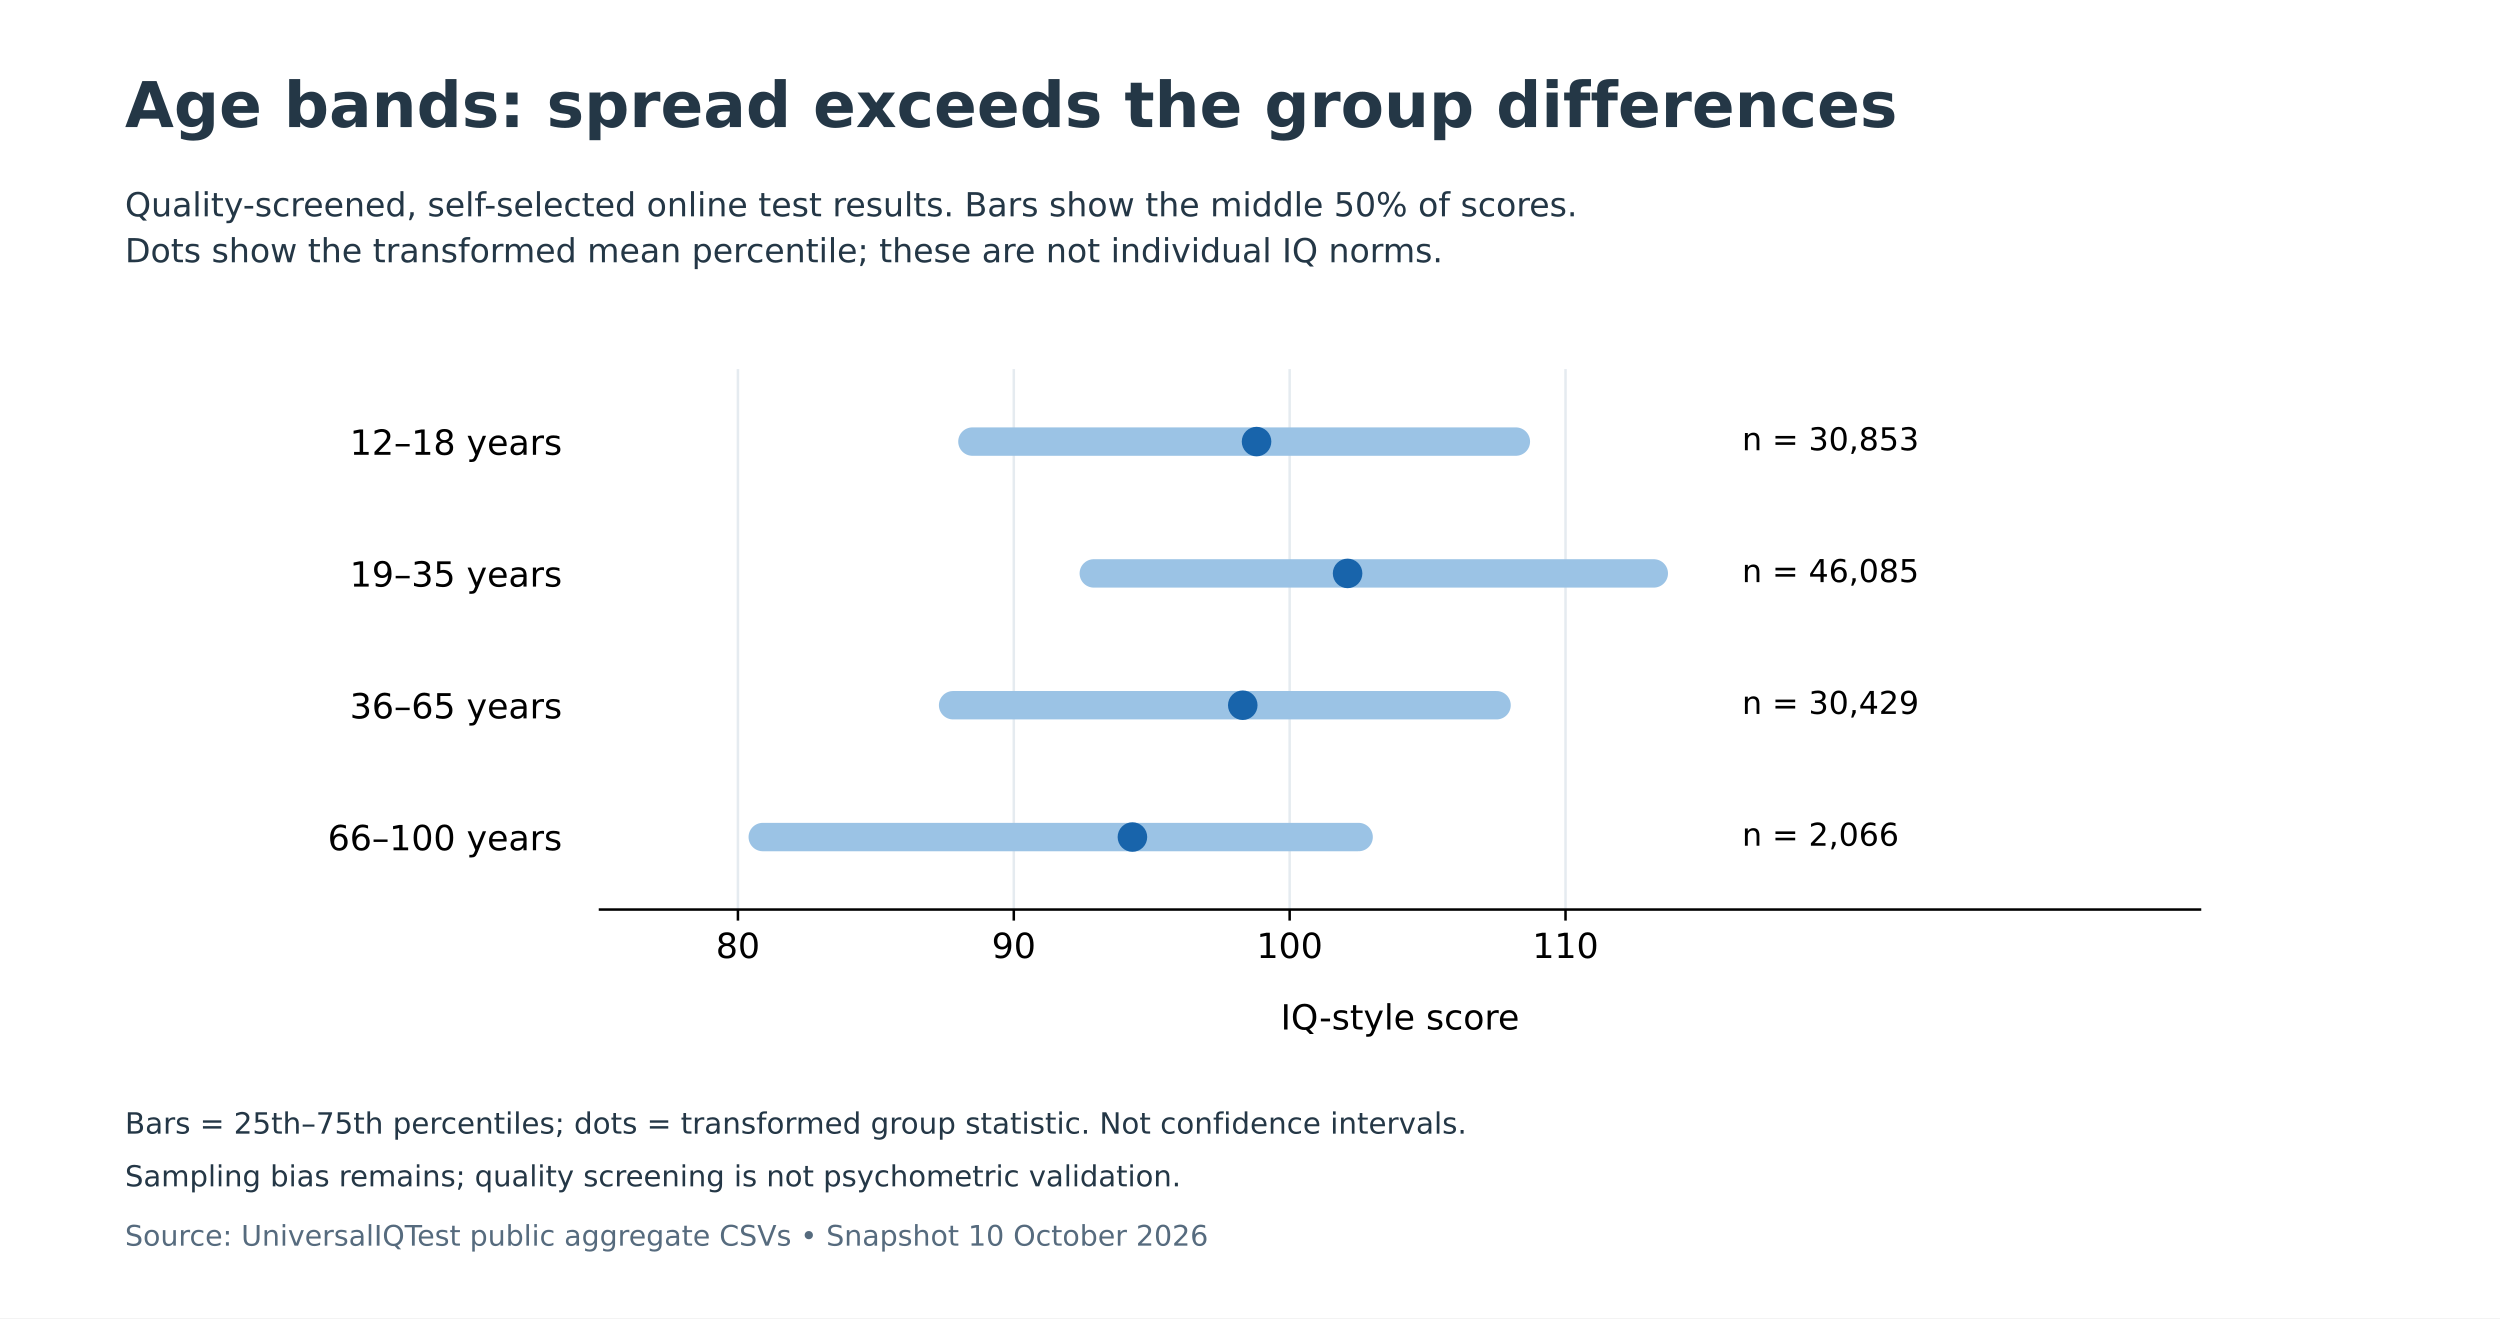
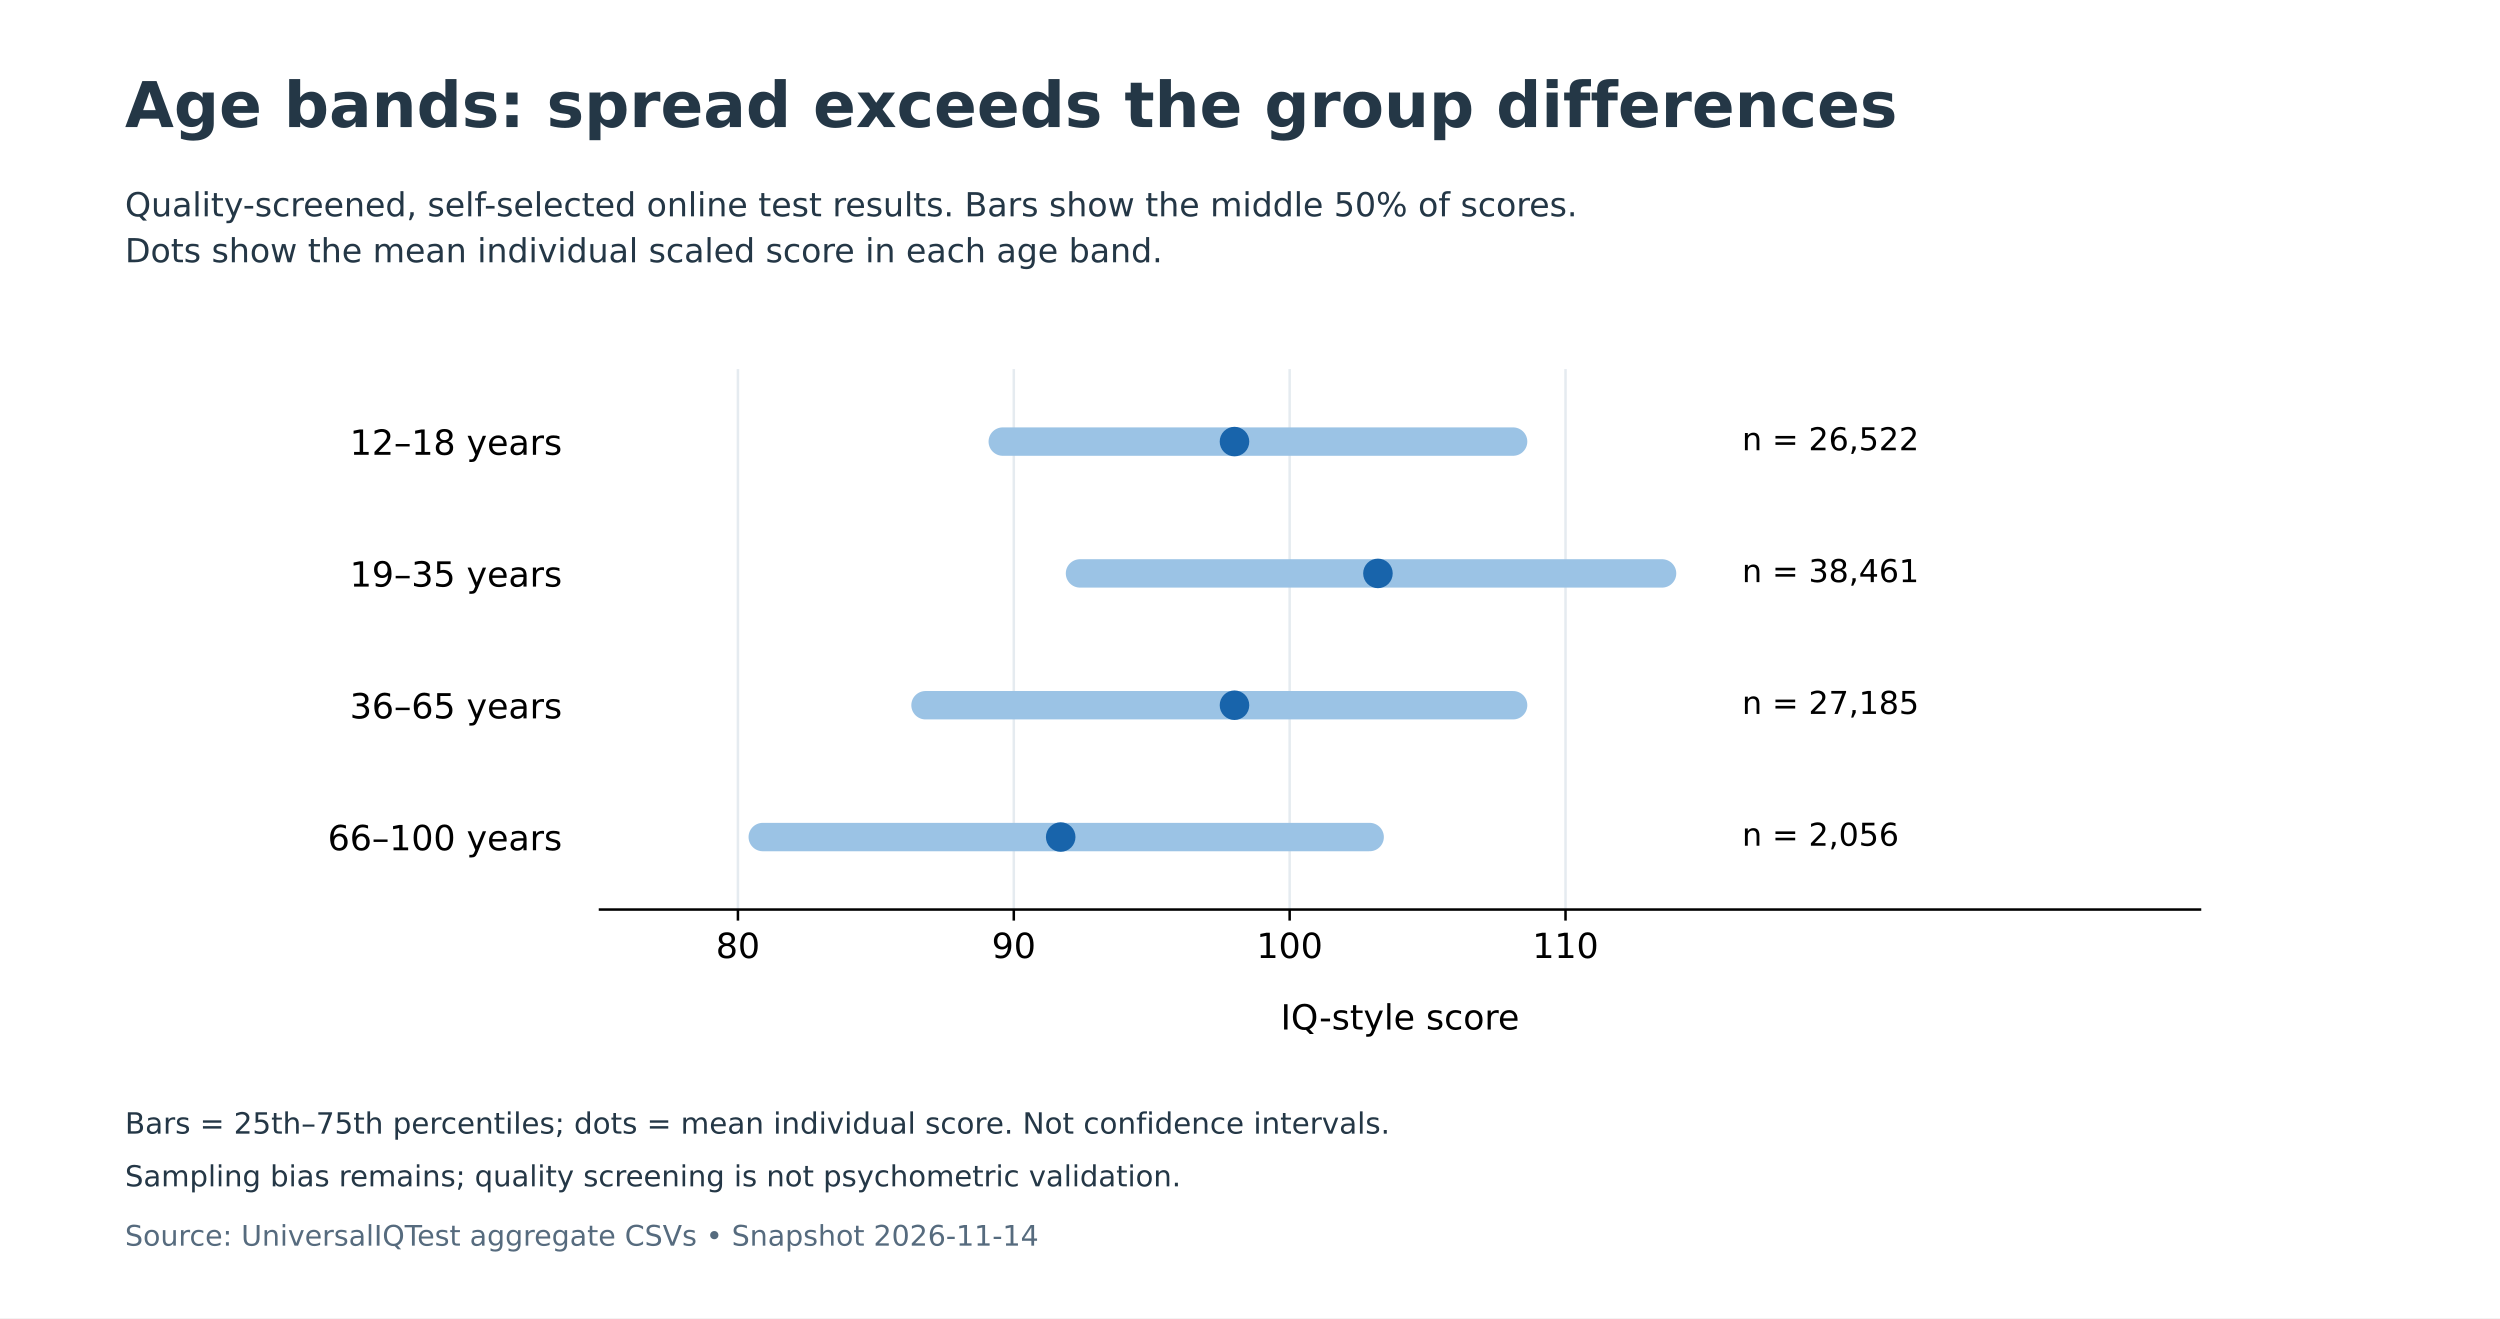
<svg xmlns="http://www.w3.org/2000/svg" xmlns:xlink="http://www.w3.org/1999/xlink" width="792pt" height="417.6pt" viewBox="0 0 792 417.6" version="1.1">
  <defs>
    <style type="text/css">*{stroke-linejoin: round; stroke-linecap: butt}</style>
  </defs>
  <g id="figure_1">
    <g id="patch_1">
      <path d="M 0 417.6 L 792 417.6 L 792 0 L 0 0 z " style="fill: #ffffff" />
    </g>
    <g id="axes_1">
      <g id="patch_2">
        <path d="M 190.08 288.144 L 696.96 288.144 L 696.96 116.928 L 190.08 116.928 z " style="fill: #ffffff" />
      </g>
      <g id="matplotlib.axis_1">
        <g id="xtick_1">
          <g id="line2d_1">
-             <path d="M 233.777 288.144 L 233.777 116.928 " clip-path="url(#p04427a273d)" style="fill: none; stroke: #e5ebf0; stroke-width: 0.8; stroke-linecap: square" />
+             <path d="M 233.777 288.144 L 233.777 116.928 " clip-path="url(#p839d4eb066)" style="fill: none; stroke: #e5ebf0; stroke-width: 0.8; stroke-linecap: square" />
          </g>
          <g id="line2d_2">
            <defs>
-               <path id="ma9ecc71d94" d="M 0 0 L 0 3.5 " style="stroke: #000000; stroke-width: 0.8" />
+               <path id="mac5411ef6f" d="M 0 0 L 0 3.5 " style="stroke: #000000; stroke-width: 0.8" />
            </defs>
            <g>
-               <use xlink:href="#ma9ecc71d94" x="233.777" y="288.144" style="stroke: #000000; stroke-width: 0.8" />
+               <use xlink:href="#mac5411ef6f" x="233.777" y="288.144" style="stroke: #000000; stroke-width: 0.8" />
            </g>
          </g>
          <g id="text_1">
            <text style="font-size: 11px; font-family: 'DejaVu Sans'; text-anchor: middle" x="233.777" y="303.502" transform="rotate(-0 233.7766 303.5023)">80</text>
          </g>
        </g>
        <g id="xtick_2">
          <g id="line2d_3">
-             <path d="M 321.17 288.144 L 321.17 116.928 " clip-path="url(#p04427a273d)" style="fill: none; stroke: #e5ebf0; stroke-width: 0.8; stroke-linecap: square" />
+             <path d="M 321.17 288.144 L 321.17 116.928 " clip-path="url(#p839d4eb066)" style="fill: none; stroke: #e5ebf0; stroke-width: 0.8; stroke-linecap: square" />
          </g>
          <g id="line2d_4">
            <g>
-               <use xlink:href="#ma9ecc71d94" x="321.17" y="288.144" style="stroke: #000000; stroke-width: 0.8" />
+               <use xlink:href="#mac5411ef6f" x="321.17" y="288.144" style="stroke: #000000; stroke-width: 0.8" />
            </g>
          </g>
          <g id="text_2">
            <text style="font-size: 11px; font-family: 'DejaVu Sans'; text-anchor: middle" x="321.17" y="303.502" transform="rotate(-0 321.1697 303.5023)">90</text>
          </g>
        </g>
        <g id="xtick_3">
          <g id="line2d_5">
-             <path d="M 408.563 288.144 L 408.563 116.928 " clip-path="url(#p04427a273d)" style="fill: none; stroke: #e5ebf0; stroke-width: 0.8; stroke-linecap: square" />
+             <path d="M 408.563 288.144 L 408.563 116.928 " clip-path="url(#p839d4eb066)" style="fill: none; stroke: #e5ebf0; stroke-width: 0.8; stroke-linecap: square" />
          </g>
          <g id="line2d_6">
            <g>
-               <use xlink:href="#ma9ecc71d94" x="408.563" y="288.144" style="stroke: #000000; stroke-width: 0.8" />
+               <use xlink:href="#mac5411ef6f" x="408.563" y="288.144" style="stroke: #000000; stroke-width: 0.8" />
            </g>
          </g>
          <g id="text_3">
            <text style="font-size: 11px; font-family: 'DejaVu Sans'; text-anchor: middle" x="408.563" y="303.502" transform="rotate(-0 408.5628 303.5023)">100</text>
          </g>
        </g>
        <g id="xtick_4">
          <g id="line2d_7">
-             <path d="M 495.956 288.144 L 495.956 116.928 " clip-path="url(#p04427a273d)" style="fill: none; stroke: #e5ebf0; stroke-width: 0.8; stroke-linecap: square" />
+             <path d="M 495.956 288.144 L 495.956 116.928 " clip-path="url(#p839d4eb066)" style="fill: none; stroke: #e5ebf0; stroke-width: 0.8; stroke-linecap: square" />
          </g>
          <g id="line2d_8">
            <g>
-               <use xlink:href="#ma9ecc71d94" x="495.956" y="288.144" style="stroke: #000000; stroke-width: 0.8" />
+               <use xlink:href="#mac5411ef6f" x="495.956" y="288.144" style="stroke: #000000; stroke-width: 0.8" />
            </g>
          </g>
          <g id="text_4">
            <text style="font-size: 11px; font-family: 'DejaVu Sans'; text-anchor: middle" x="495.956" y="303.502" transform="rotate(-0 495.9559 303.5023)">110</text>
          </g>
        </g>
        <g id="text_5">
          <text style="font-size: 11px; font-family: 'DejaVu Sans'; text-anchor: middle" x="443.52" y="326.148" transform="rotate(-0 443.52 326.1482)">IQ-style score</text>
        </g>
      </g>
      <g id="matplotlib.axis_2">
        <g id="ytick_1">
          <g id="line2d_9" />
          <g id="text_6">
            <text style="font-size: 11px; font-family: 'DejaVu Sans'; text-anchor: end" x="178.08" y="269.355" transform="rotate(-0 178.08 269.3551)">66–100 years</text>
          </g>
        </g>
        <g id="ytick_2">
          <g id="line2d_10" />
          <g id="text_7">
            <text style="font-size: 11px; font-family: 'DejaVu Sans'; text-anchor: end" x="178.08" y="227.595" transform="rotate(-0 178.08 227.5951)">36–65 years</text>
          </g>
        </g>
        <g id="ytick_3">
          <g id="line2d_11" />
          <g id="text_8">
            <text style="font-size: 11px; font-family: 'DejaVu Sans'; text-anchor: end" x="178.08" y="185.835" transform="rotate(-0 178.08 185.8351)">19–35 years</text>
          </g>
        </g>
        <g id="ytick_4">
          <g id="line2d_12" />
          <g id="text_9">
            <text style="font-size: 11px; font-family: 'DejaVu Sans'; text-anchor: end" x="178.08" y="144.075" transform="rotate(-0 178.08 144.0751)">12–18 years</text>
          </g>
        </g>
      </g>
      <g id="line2d_13">
-         <path d="M 308.061 139.896 L 480.225 139.896 " clip-path="url(#p04427a273d)" style="fill: none; stroke: #9bc3e5; stroke-width: 9; stroke-linecap: round" />
+         <path d="M 317.674 139.896 L 479.351 139.896 " clip-path="url(#p839d4eb066)" style="fill: none; stroke: #9bc3e5; stroke-width: 9; stroke-linecap: round" />
      </g>
      <g id="line2d_14">
-         <path d="M 346.514 181.656 L 523.922 181.656 " clip-path="url(#p04427a273d)" style="fill: none; stroke: #9bc3e5; stroke-width: 9; stroke-linecap: round" />
+         <path d="M 342.144 181.656 L 526.543 181.656 " clip-path="url(#p839d4eb066)" style="fill: none; stroke: #9bc3e5; stroke-width: 9; stroke-linecap: round" />
      </g>
      <g id="line2d_15">
-         <path d="M 301.943 223.416 L 474.108 223.416 " clip-path="url(#p04427a273d)" style="fill: none; stroke: #9bc3e5; stroke-width: 9; stroke-linecap: round" />
+         <path d="M 293.204 223.416 L 479.351 223.416 " clip-path="url(#p839d4eb066)" style="fill: none; stroke: #9bc3e5; stroke-width: 9; stroke-linecap: round" />
      </g>
      <g id="line2d_16">
-         <path d="M 241.642 265.176 L 430.411 265.176 " clip-path="url(#p04427a273d)" style="fill: none; stroke: #9bc3e5; stroke-width: 9; stroke-linecap: round" />
+         <path d="M 241.642 265.176 L 433.907 265.176 " clip-path="url(#p839d4eb066)" style="fill: none; stroke: #9bc3e5; stroke-width: 9; stroke-linecap: round" />
      </g>
      <g id="patch_3">
        <path d="M 190.08 288.144 L 696.96 288.144 " style="fill: none; stroke: #000000; stroke-width: 0.8; stroke-linejoin: miter; stroke-linecap: square" />
      </g>
      <g id="PathCollection_1">
        <defs>
-           <path id="m4b0c0c955b" d="M 0 4.183 C 1.109 4.183 2.174 3.743 2.958 2.958 C 3.743 2.174 4.183 1.109 4.183 0 C 4.183 -1.109 3.743 -2.174 2.958 -2.958 C 2.174 -3.743 1.109 -4.183 0 -4.183 C -1.109 -4.183 -2.174 -3.743 -2.958 -2.958 C -3.743 -2.174 -4.183 -1.109 -4.183 0 C -4.183 1.109 -3.743 2.174 -2.958 2.958 C -2.174 3.743 -1.109 4.183 0 4.183 z " style="stroke: #1864ab" />
+           <path id="m8f71573c81" d="M 0 4.183 C 1.109 4.183 2.174 3.743 2.958 2.958 C 3.743 2.174 4.183 1.109 4.183 0 C 4.183 -1.109 3.743 -2.174 2.958 -2.958 C 2.174 -3.743 1.109 -4.183 0 -4.183 C -1.109 -4.183 -2.174 -3.743 -2.958 -2.958 C -3.743 -2.174 -4.183 -1.109 -4.183 0 C -4.183 1.109 -3.743 2.174 -2.958 2.958 C -2.174 3.743 -1.109 4.183 0 4.183 z " style="stroke: #1864ab" />
        </defs>
-         <g clip-path="url(#p04427a273d)">
-           <use xlink:href="#m4b0c0c955b" x="398.076" y="139.896" style="fill: #1864ab; stroke: #1864ab" />
+         <g clip-path="url(#p839d4eb066)">
+           <use xlink:href="#m8f71573c81" x="391.084" y="139.896" style="fill: #1864ab; stroke: #1864ab" />
        </g>
      </g>
      <g id="text_10">
-         <text style="font-size: 10px; font-family: 'DejaVu Sans'; text-anchor: start" x="551.887" y="142.655" transform="rotate(-0 551.8874 142.6554)">n = 30,853</text>
+         <text style="font-size: 10px; font-family: 'DejaVu Sans'; text-anchor: start" x="551.887" y="142.655" transform="rotate(-0 551.8874 142.6554)">n = 26,522</text>
      </g>
      <g id="PathCollection_2">
-         <g clip-path="url(#p04427a273d)">
-           <use xlink:href="#m4b0c0c955b" x="426.915" y="181.656" style="fill: #1864ab; stroke: #1864ab" />
+         <g clip-path="url(#p839d4eb066)">
+           <use xlink:href="#m8f71573c81" x="436.529" y="181.656" style="fill: #1864ab; stroke: #1864ab" />
        </g>
      </g>
      <g id="text_11">
-         <text style="font-size: 10px; font-family: 'DejaVu Sans'; text-anchor: start" x="551.887" y="184.415" transform="rotate(-0 551.8874 184.4154)">n = 46,085</text>
+         <text style="font-size: 10px; font-family: 'DejaVu Sans'; text-anchor: start" x="551.887" y="184.415" transform="rotate(-0 551.8874 184.4154)">n = 38,461</text>
      </g>
      <g id="PathCollection_3">
-         <g clip-path="url(#p04427a273d)">
-           <use xlink:href="#m4b0c0c955b" x="393.706" y="223.416" style="fill: #1864ab; stroke: #1864ab" />
+         <g clip-path="url(#p839d4eb066)">
+           <use xlink:href="#m8f71573c81" x="391.084" y="223.416" style="fill: #1864ab; stroke: #1864ab" />
        </g>
      </g>
      <g id="text_12">
-         <text style="font-size: 10px; font-family: 'DejaVu Sans'; text-anchor: start" x="551.887" y="226.175" transform="rotate(-0 551.8874 226.1754)">n = 30,429</text>
+         <text style="font-size: 10px; font-family: 'DejaVu Sans'; text-anchor: start" x="551.887" y="226.175" transform="rotate(-0 551.8874 226.1754)">n = 27,185</text>
      </g>
      <g id="PathCollection_4">
-         <g clip-path="url(#p04427a273d)">
-           <use xlink:href="#m4b0c0c955b" x="358.749" y="265.176" style="fill: #1864ab; stroke: #1864ab" />
+         <g clip-path="url(#p839d4eb066)">
+           <use xlink:href="#m8f71573c81" x="336.026" y="265.176" style="fill: #1864ab; stroke: #1864ab" />
        </g>
      </g>
      <g id="text_13">
-         <text style="font-size: 10px; font-family: 'DejaVu Sans'; text-anchor: start" x="551.887" y="267.935" transform="rotate(-0 551.8874 267.9354)">n = 2,066</text>
+         <text style="font-size: 10px; font-family: 'DejaVu Sans'; text-anchor: start" x="551.887" y="267.935" transform="rotate(-0 551.8874 267.9354)">n = 2,056</text>
      </g>
    </g>
    <g id="text_14">
      <text style="font-weight: 700; font-size: 20px; font-family: 'DejaVu Sans'; text-anchor: start; fill: #243746" x="39.6" y="40.253" transform="rotate(-0 39.6 40.25288)">Age bands: spread exceeds the group differences</text>
    </g>
    <g id="text_15">
      <text style="font-size: 10.5px; font-family: 'DejaVu Sans'; fill: #243746" transform="translate(39.6 68.53036)">Quality-screened, self-selected online test results. Bars show the middle 50% of scores.</text>
-       <text style="font-size: 10.5px; font-family: 'DejaVu Sans'; fill: #243746" transform="translate(39.6 83.08049)">Dots show the transformed mean percentile; these are not individual IQ norms.</text>
+       <text style="font-size: 10.5px; font-family: 'DejaVu Sans'; fill: #243746" transform="translate(39.6 83.08049)">Dots show the mean individual scaled score in each age band.</text>
    </g>
    <g id="text_16">
-       <text style="font-size: 9.3px; font-family: 'DejaVu Sans'; text-anchor: start; fill: #243746" x="39.6" y="359.136" transform="rotate(-0 39.6 359.136)">Bars = 25th–75th percentiles; dots = transformed group statistic. Not confidence intervals.</text>
+       <text style="font-size: 9.3px; font-family: 'DejaVu Sans'; text-anchor: start; fill: #243746" x="39.6" y="359.136" transform="rotate(-0 39.6 359.136)">Bars = 25th–75th percentiles; dots = mean individual score. Not confidence intervals.</text>
    </g>
    <g id="text_17">
      <text style="font-size: 9.2px; font-family: 'DejaVu Sans'; text-anchor: start; fill: #243746" x="39.6" y="375.84" transform="rotate(-0 39.6 375.84)">Sampling bias remains; quality screening is not psychometric validation.</text>
    </g>
    <g id="text_18">
-       <text style="font-size: 9px; font-family: 'DejaVu Sans'; text-anchor: start; fill: #566b7e" x="39.6" y="394.632" transform="rotate(-0 39.6 394.632)">Source: UniversalIQTest public aggregate CSVs • Snapshot 10 October 2026</text>
+       <text style="font-size: 9px; font-family: 'DejaVu Sans'; text-anchor: start; fill: #566b7e" x="39.6" y="394.632" transform="rotate(-0 39.6 394.632)">Source: UniversalIQTest aggregate CSVs • Snapshot 2026-11-14</text>
    </g>
  </g>
  <defs>
-     <clipPath id="p04427a273d">
+     <clipPath id="p839d4eb066">
      <rect x="190.08" y="116.928" width="506.88" height="171.216" />
    </clipPath>
  </defs>
</svg>
